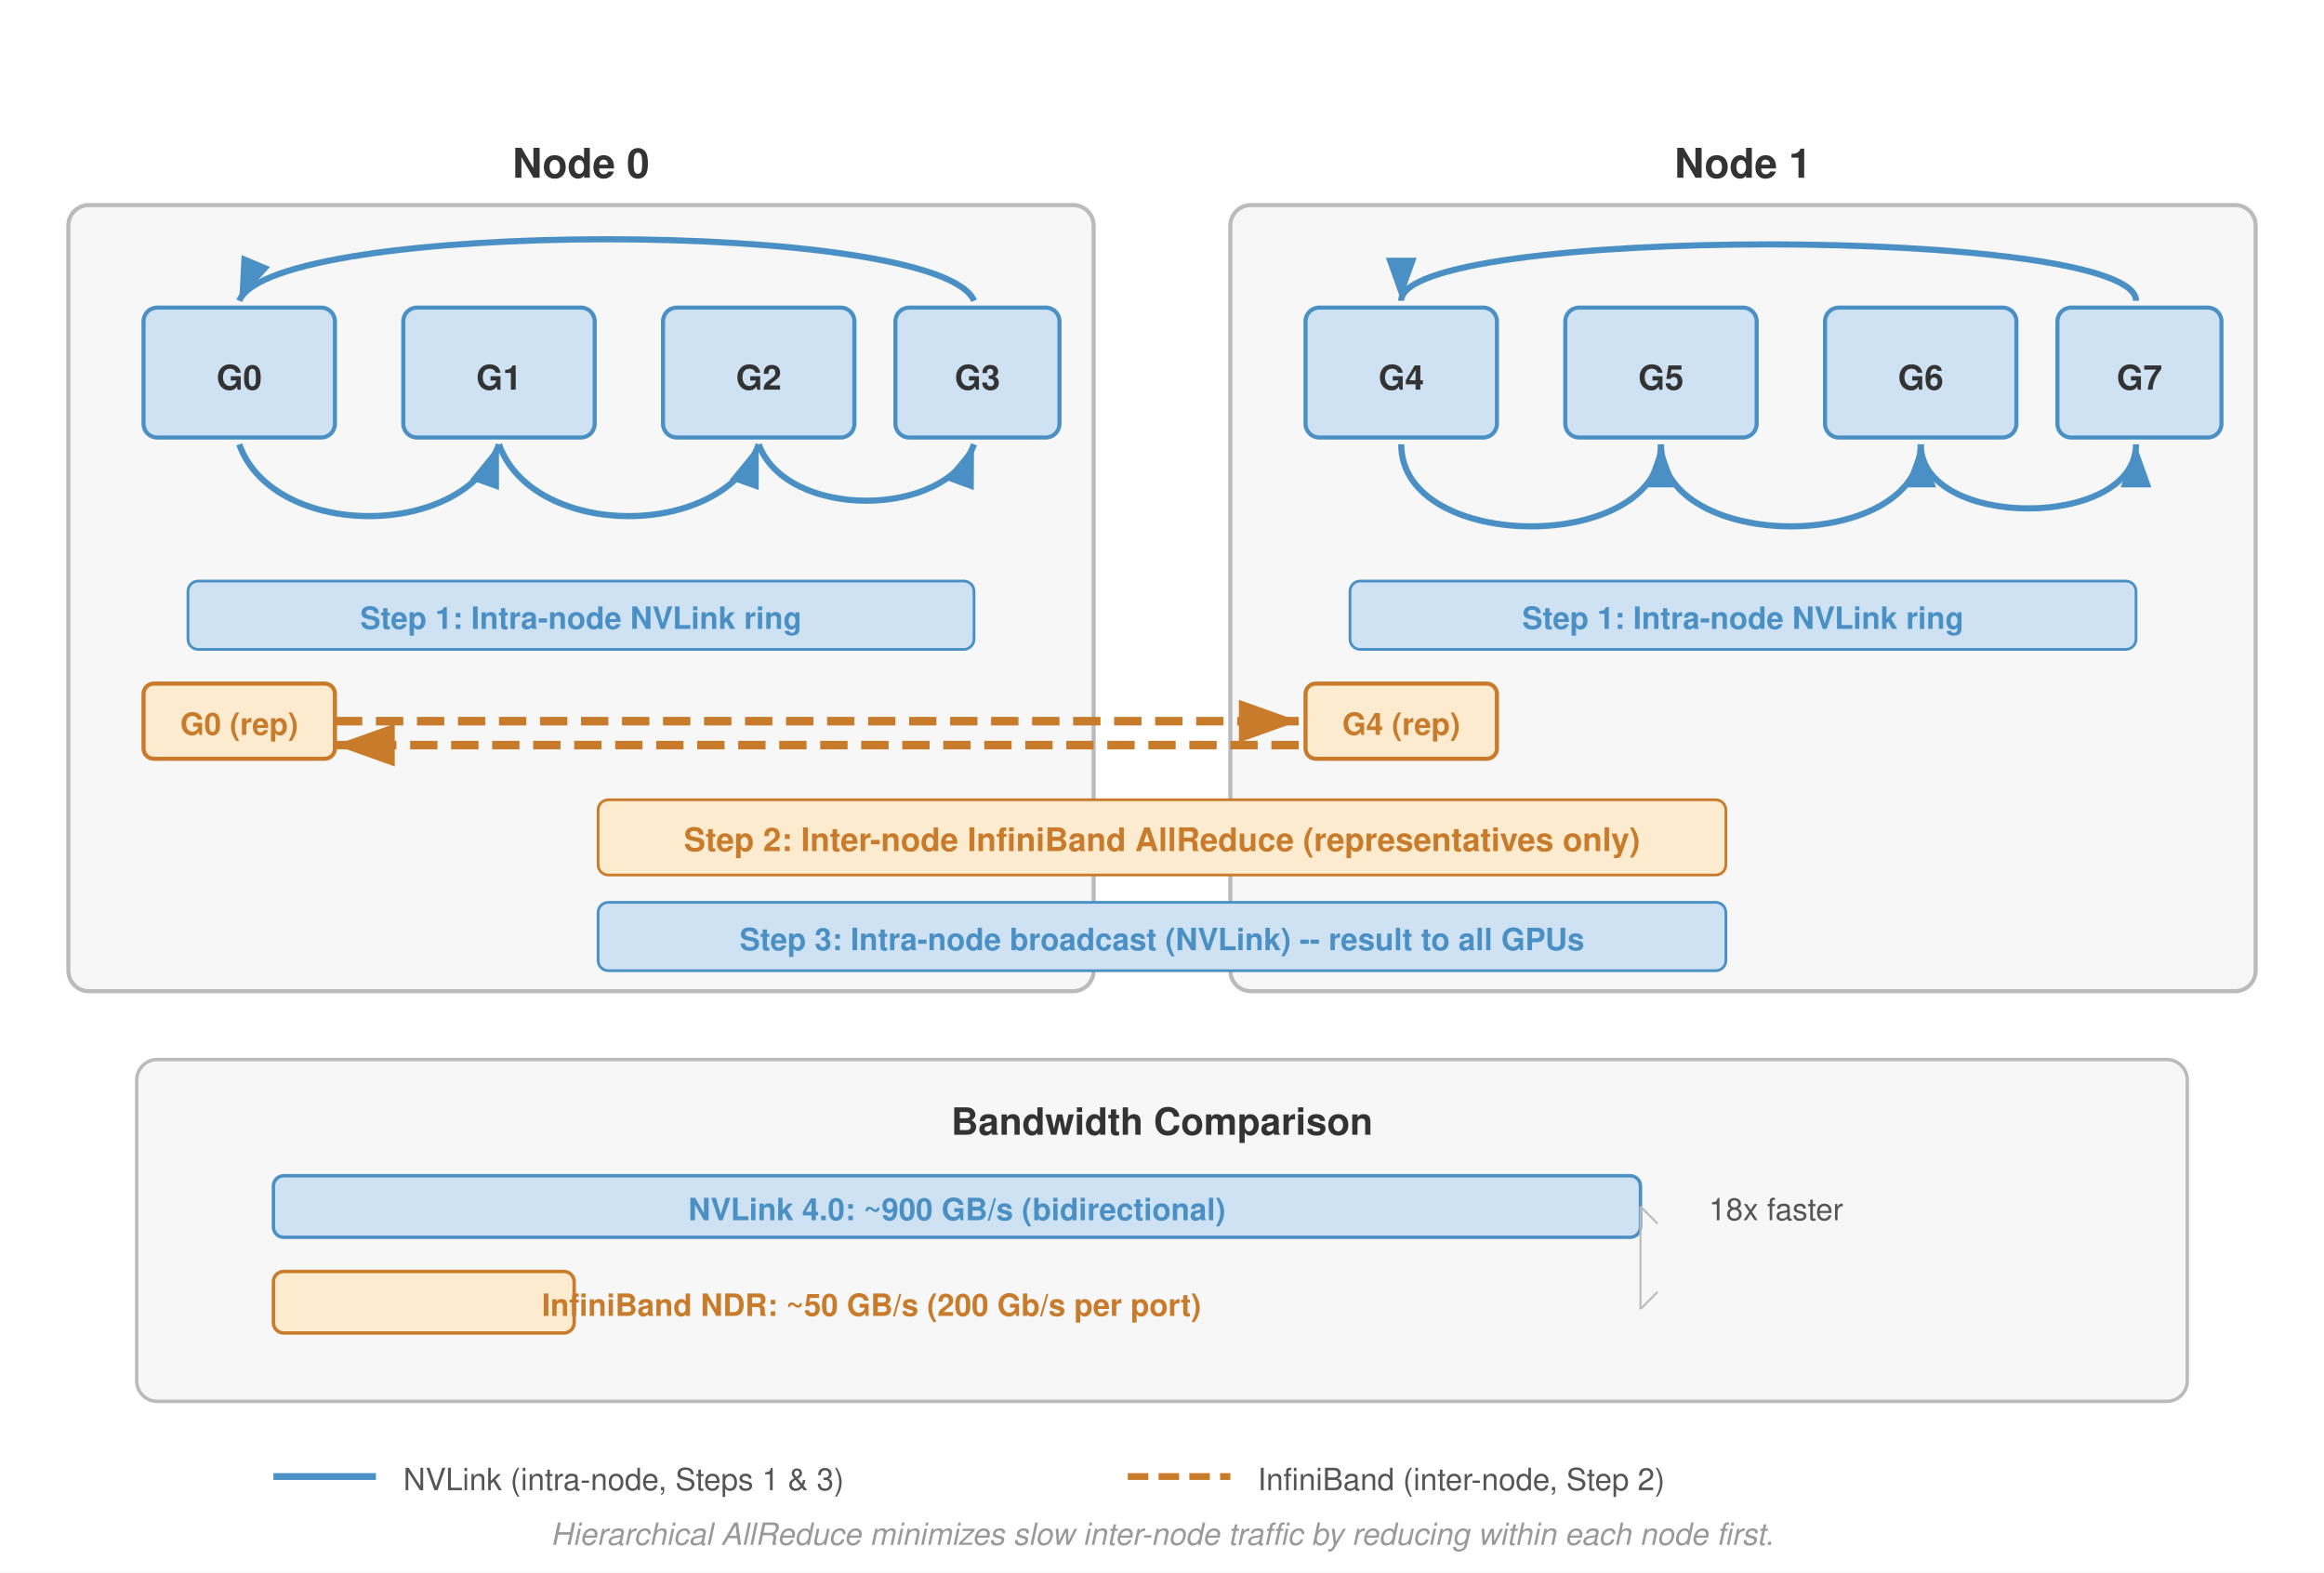
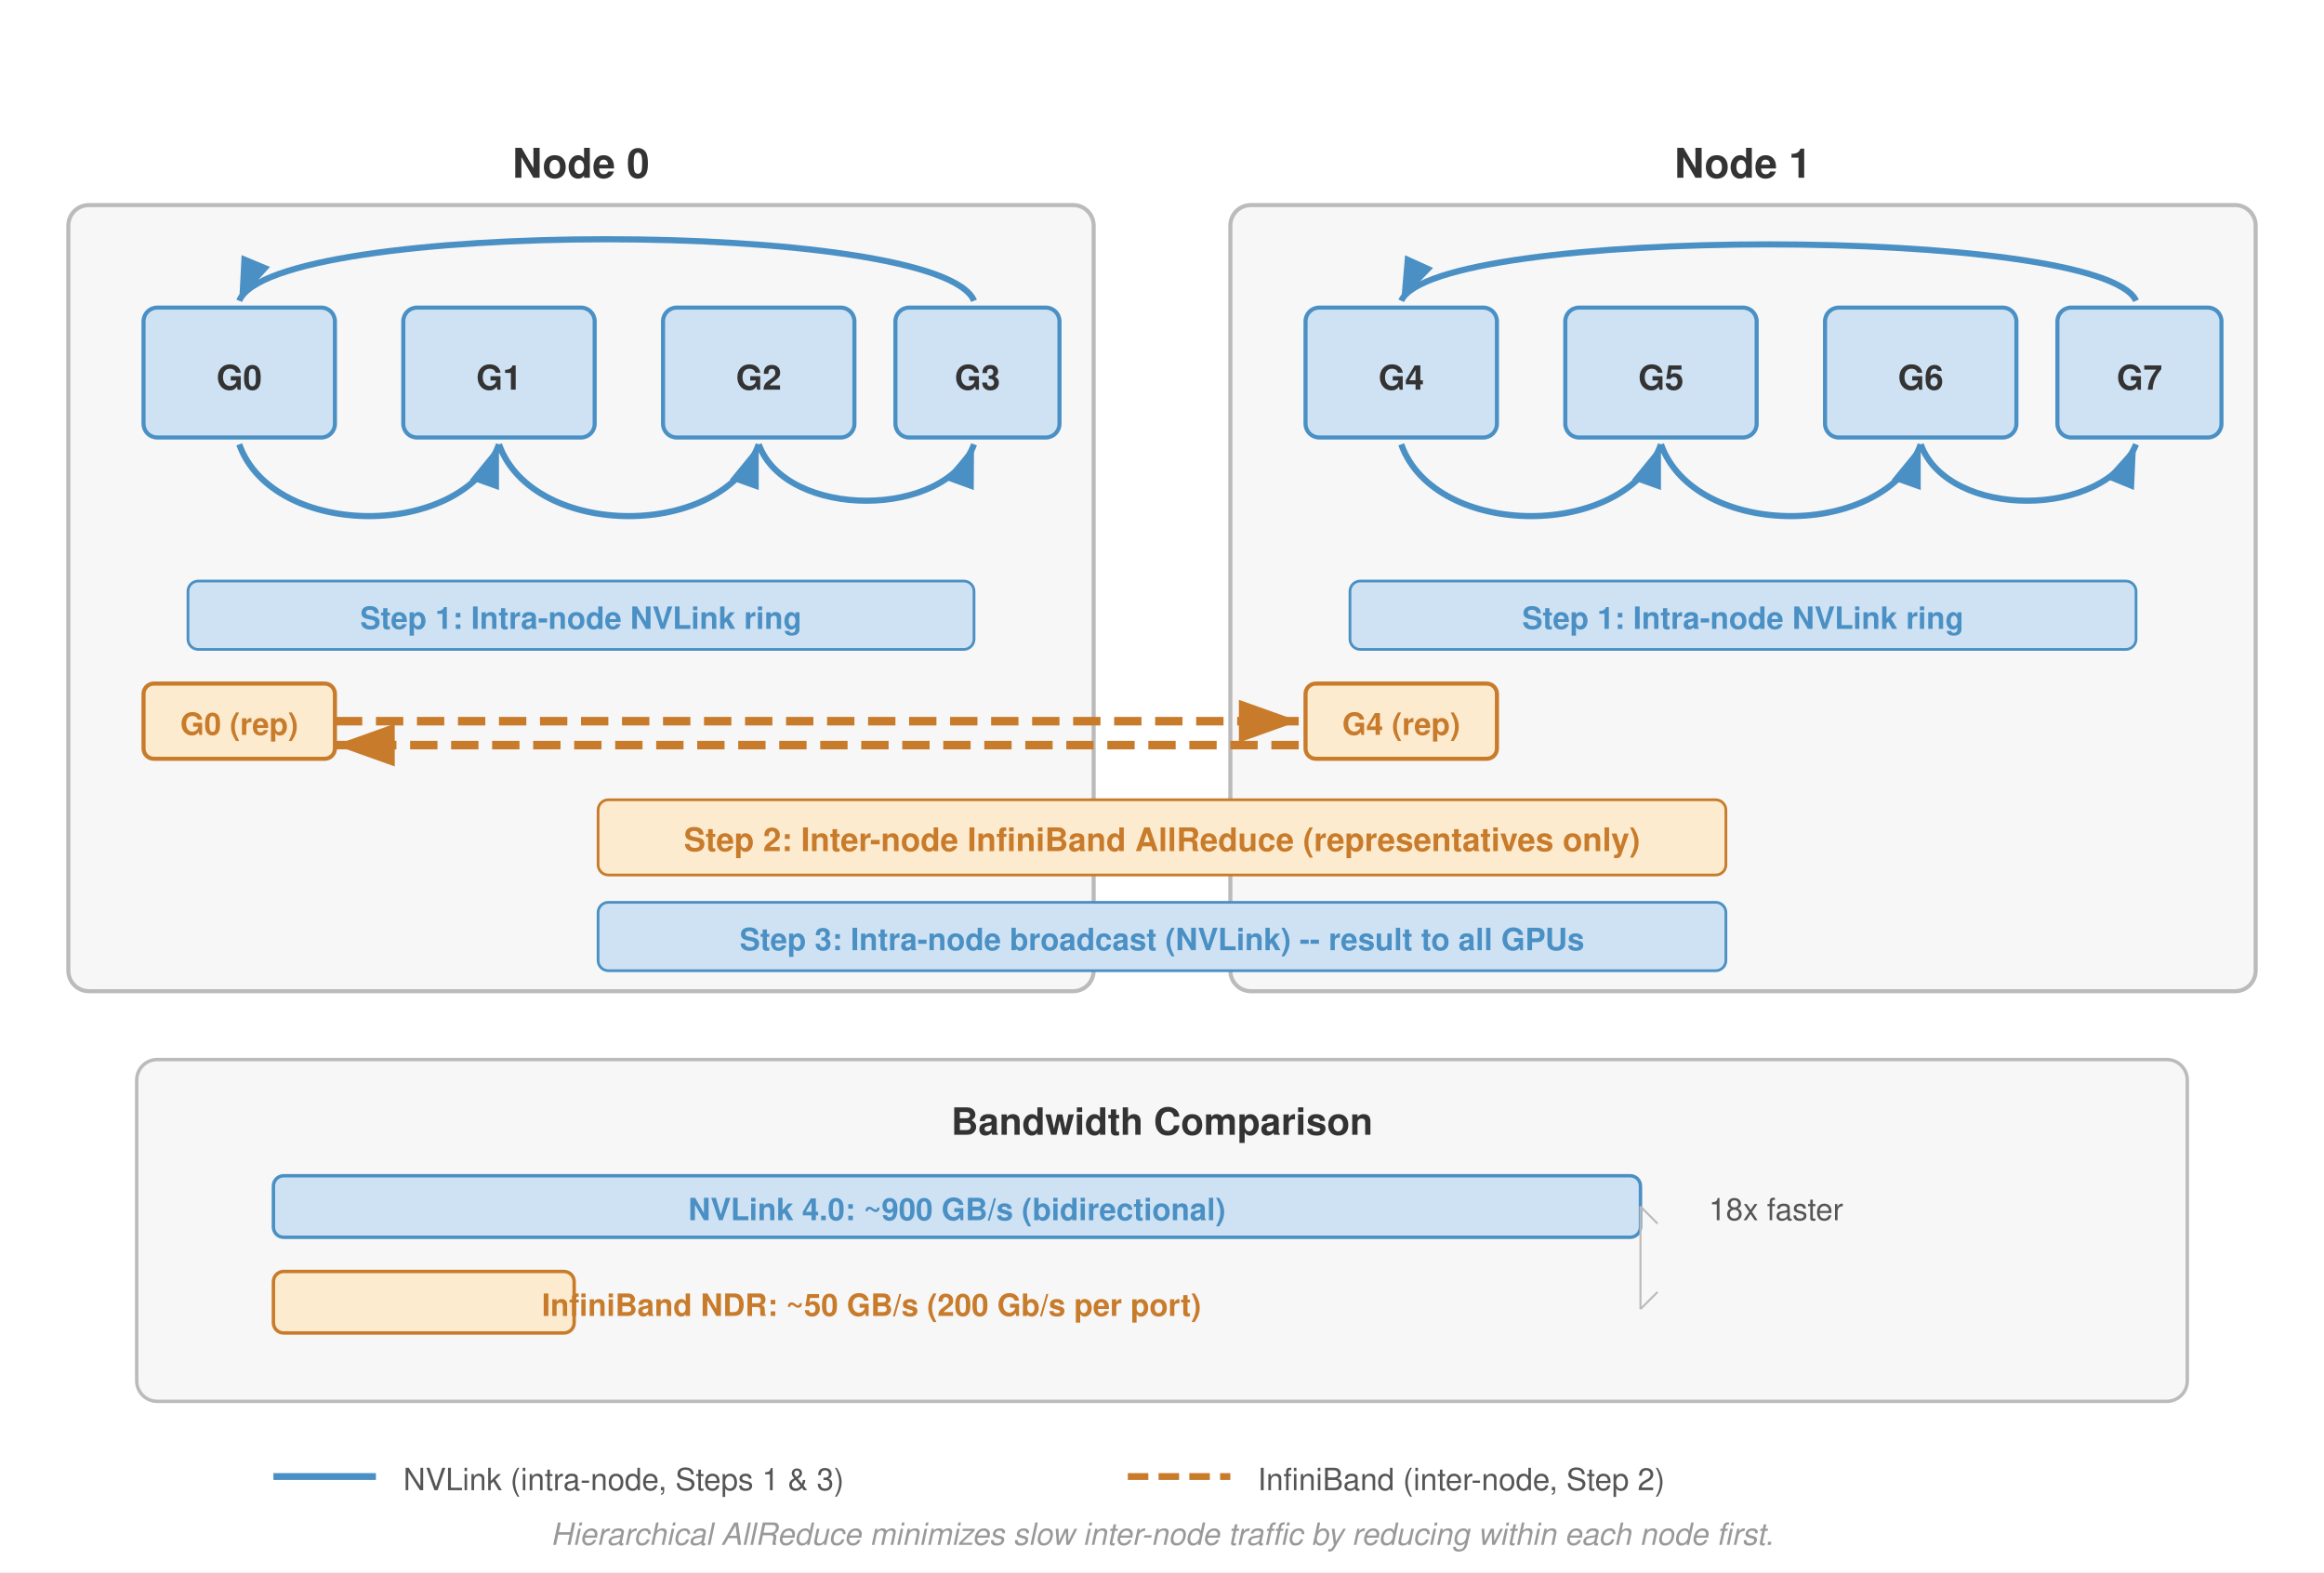
<svg xmlns="http://www.w3.org/2000/svg" viewBox="0 0 680 460" font-family="Helvetica Neue, Helvetica, Arial, sans-serif">
  <defs>
    <marker id="arrow-blue" markerWidth="7" markerHeight="5" refX="7" refY="2.5" orient="auto">
      <path d="M0,0 L7,2.5 L0,5 Z" fill="#4a90c4" />
    </marker>
    <marker id="arrow-orange" markerWidth="7" markerHeight="5" refX="7" refY="2.5" orient="auto">
      <path d="M0,0 L7,2.5 L0,5 Z" fill="#c87b2a" />
    </marker>
  </defs>
  <rect width="680" height="460" fill="white" />
  <rect x="20" y="60" width="300" height="230" rx="6" fill="#f7f7f7" stroke="#bbb" stroke-width="1.2" />
  <text x="170" y="52" text-anchor="middle" font-size="12" font-weight="700" fill="#333">Node 0</text>
  <rect x="42" y="90" width="56" height="38" rx="4" fill="#cfe2f3" stroke="#4a90c4" stroke-width="1.2" />
  <text x="70" y="114" text-anchor="middle" font-size="10" font-weight="700" fill="#333">G0</text>
  <rect x="118" y="90" width="56" height="38" rx="4" fill="#cfe2f3" stroke="#4a90c4" stroke-width="1.2" />
  <text x="146" y="114" text-anchor="middle" font-size="10" font-weight="700" fill="#333">G1</text>
  <rect x="194" y="90" width="56" height="38" rx="4" fill="#cfe2f3" stroke="#4a90c4" stroke-width="1.2" />
  <text x="222" y="114" text-anchor="middle" font-size="10" font-weight="700" fill="#333">G2</text>
  <rect x="262" y="90" width="48" height="38" rx="4" fill="#cfe2f3" stroke="#4a90c4" stroke-width="1.2" />
  <text x="286" y="114" text-anchor="middle" font-size="10" font-weight="700" fill="#333">G3</text>
  <path d="M 70,130 C 80,158 136,158 146,130" fill="none" stroke="#4a90c4" stroke-width="1.8" marker-end="url(#arrow-blue)" />
  <path d="M 146,130 C 156,158 212,158 222,130" fill="none" stroke="#4a90c4" stroke-width="1.8" marker-end="url(#arrow-blue)" />
  <path d="M 222,130 C 230,152 277,152 285,130" fill="none" stroke="#4a90c4" stroke-width="1.8" marker-end="url(#arrow-blue)" />
  <path d="M 285,88 C 275,64 80,64 70,88" fill="none" stroke="#4a90c4" stroke-width="1.8" marker-end="url(#arrow-blue)" />
  <rect x="55" y="170" width="230" height="20" rx="3" fill="#cfe2f3" stroke="#4a90c4" stroke-width="0.8" />
  <text x="170" y="184" text-anchor="middle" font-size="9" font-weight="700" fill="#4a90c4">Step 1: Intra-node NVLink ring</text>
  <rect x="42" y="200" width="56" height="22" rx="3" fill="#fdebd0" stroke="#c87b2a" stroke-width="1.2" />
  <text x="70" y="215" text-anchor="middle" font-size="9" font-weight="700" fill="#c87b2a">G0 (rep)</text>
  <rect x="360" y="60" width="300" height="230" rx="6" fill="#f7f7f7" stroke="#bbb" stroke-width="1.2" />
  <text x="510" y="52" text-anchor="middle" font-size="12" font-weight="700" fill="#333">Node 1</text>
  <rect x="382" y="90" width="56" height="38" rx="4" fill="#cfe2f3" stroke="#4a90c4" stroke-width="1.2" />
  <text x="410" y="114" text-anchor="middle" font-size="10" font-weight="700" fill="#333">G4</text>
  <rect x="458" y="90" width="56" height="38" rx="4" fill="#cfe2f3" stroke="#4a90c4" stroke-width="1.2" />
  <text x="486" y="114" text-anchor="middle" font-size="10" font-weight="700" fill="#333">G5</text>
  <rect x="534" y="90" width="56" height="38" rx="4" fill="#cfe2f3" stroke="#4a90c4" stroke-width="1.2" />
  <text x="562" y="114" text-anchor="middle" font-size="10" font-weight="700" fill="#333">G6</text>
  <rect x="602" y="90" width="48" height="38" rx="4" fill="#cfe2f3" stroke="#4a90c4" stroke-width="1.2" />
  <text x="626" y="114" text-anchor="middle" font-size="10" font-weight="700" fill="#333">G7</text>
-   <path d="M 410,130 C 410,162 486,162 486,130" fill="none" stroke="#4a90c4" stroke-width="1.8" marker-end="url(#arrow-blue)" />
-   <path d="M 486,130 C 486,162 562,162 562,130" fill="none" stroke="#4a90c4" stroke-width="1.8" marker-end="url(#arrow-blue)" />
-   <path d="M 562,130 C 562,155 625,155 625,130" fill="none" stroke="#4a90c4" stroke-width="1.8" marker-end="url(#arrow-blue)" />
-   <path d="M 625,88 C 625,66 410,66 410,88" fill="none" stroke="#4a90c4" stroke-width="1.8" marker-end="url(#arrow-blue)" />
+   <path d="M 410,130 C 420,158 476,158 486,130" fill="none" stroke="#4a90c4" stroke-width="1.8" marker-end="url(#arrow-blue)" />
+   <path d="M 486,130 C 496,158 552,158 562,130" fill="none" stroke="#4a90c4" stroke-width="1.8" marker-end="url(#arrow-blue)" />
+   <path d="M 562,130 C 570,152 616,152 625,130" fill="none" stroke="#4a90c4" stroke-width="1.8" marker-end="url(#arrow-blue)" />
+   <path d="M 625,88 C 615,66 420,66 410,88" fill="none" stroke="#4a90c4" stroke-width="1.8" marker-end="url(#arrow-blue)" />
  <rect x="395" y="170" width="230" height="20" rx="3" fill="#cfe2f3" stroke="#4a90c4" stroke-width="0.8" />
  <text x="510" y="184" text-anchor="middle" font-size="9" font-weight="700" fill="#4a90c4">Step 1: Intra-node NVLink ring</text>
  <rect x="382" y="200" width="56" height="22" rx="3" fill="#fdebd0" stroke="#c87b2a" stroke-width="1.2" />
  <text x="410" y="215" text-anchor="middle" font-size="9" font-weight="700" fill="#c87b2a">G4 (rep)</text>
  <line x1="98" y1="211" x2="380" y2="211" stroke="#c87b2a" stroke-width="2.5" stroke-dasharray="8,4" marker-end="url(#arrow-orange)" />
  <line x1="380" y1="218" x2="98" y2="218" stroke="#c87b2a" stroke-width="2.5" stroke-dasharray="8,4" marker-end="url(#arrow-orange)" />
  <rect x="175" y="234" width="330" height="22" rx="3" fill="#fdebd0" stroke="#c87b2a" stroke-width="0.8" />
  <text x="340" y="249" text-anchor="middle" font-size="9.5" font-weight="700" fill="#c87b2a">Step 2: Inter-node InfiniBand AllReduce (representatives only)</text>
  <rect x="175" y="264" width="330" height="20" rx="3" fill="#cfe2f3" stroke="#4a90c4" stroke-width="0.8" />
  <text x="340" y="278" text-anchor="middle" font-size="9" font-weight="700" fill="#4a90c4">Step 3: Intra-node broadcast (NVLink) -- result to all GPUs</text>
  <rect x="40" y="310" width="600" height="100" rx="6" fill="#f7f7f7" stroke="#bbb" stroke-width="1.0" />
  <text x="340" y="332" text-anchor="middle" font-size="11" font-weight="700" fill="#333">Bandwidth Comparison</text>
  <rect x="80" y="344" width="400" height="18" rx="3" fill="#cfe2f3" stroke="#4a90c4" stroke-width="1" />
  <text x="280" y="357" text-anchor="middle" font-size="9" font-weight="700" fill="#4a90c4">NVLink 4.0: ~900 GB/s (bidirectional)</text>
  <rect x="80" y="372" width="88" height="18" rx="3" fill="#fdebd0" stroke="#c87b2a" stroke-width="1" />
  <text x="255" y="385" text-anchor="middle" font-size="9" font-weight="700" fill="#c87b2a">InfiniBand NDR: ~50 GB/s (200 Gb/s per port)</text>
  <text x="500" y="357" font-size="9" fill="#555">18x faster</text>
  <line x1="480" y1="353" x2="480" y2="383" stroke="#bbb" stroke-width="0.6" />
  <path d="M 480,353 L 485,358" stroke="#bbb" stroke-width="0.6" fill="none" />
  <path d="M 480,383 L 485,378" stroke="#bbb" stroke-width="0.6" fill="none" />
  <line x1="80" y1="432" x2="110" y2="432" stroke="#4a90c4" stroke-width="2" />
  <text x="118" y="436" font-size="9" fill="#555">NVLink (intra-node, Steps 1 &amp; 3)</text>
  <line x1="330" y1="432" x2="360" y2="432" stroke="#c87b2a" stroke-width="2" stroke-dasharray="6,3" />
  <text x="368" y="436" font-size="9" fill="#555">InfiniBand (inter-node, Step 2)</text>
  <text x="340" y="452" text-anchor="middle" font-size="9" fill="#999" font-style="italic">Hierarchical AllReduce minimizes slow inter-node traffic by reducing within each node first.</text>
</svg>
